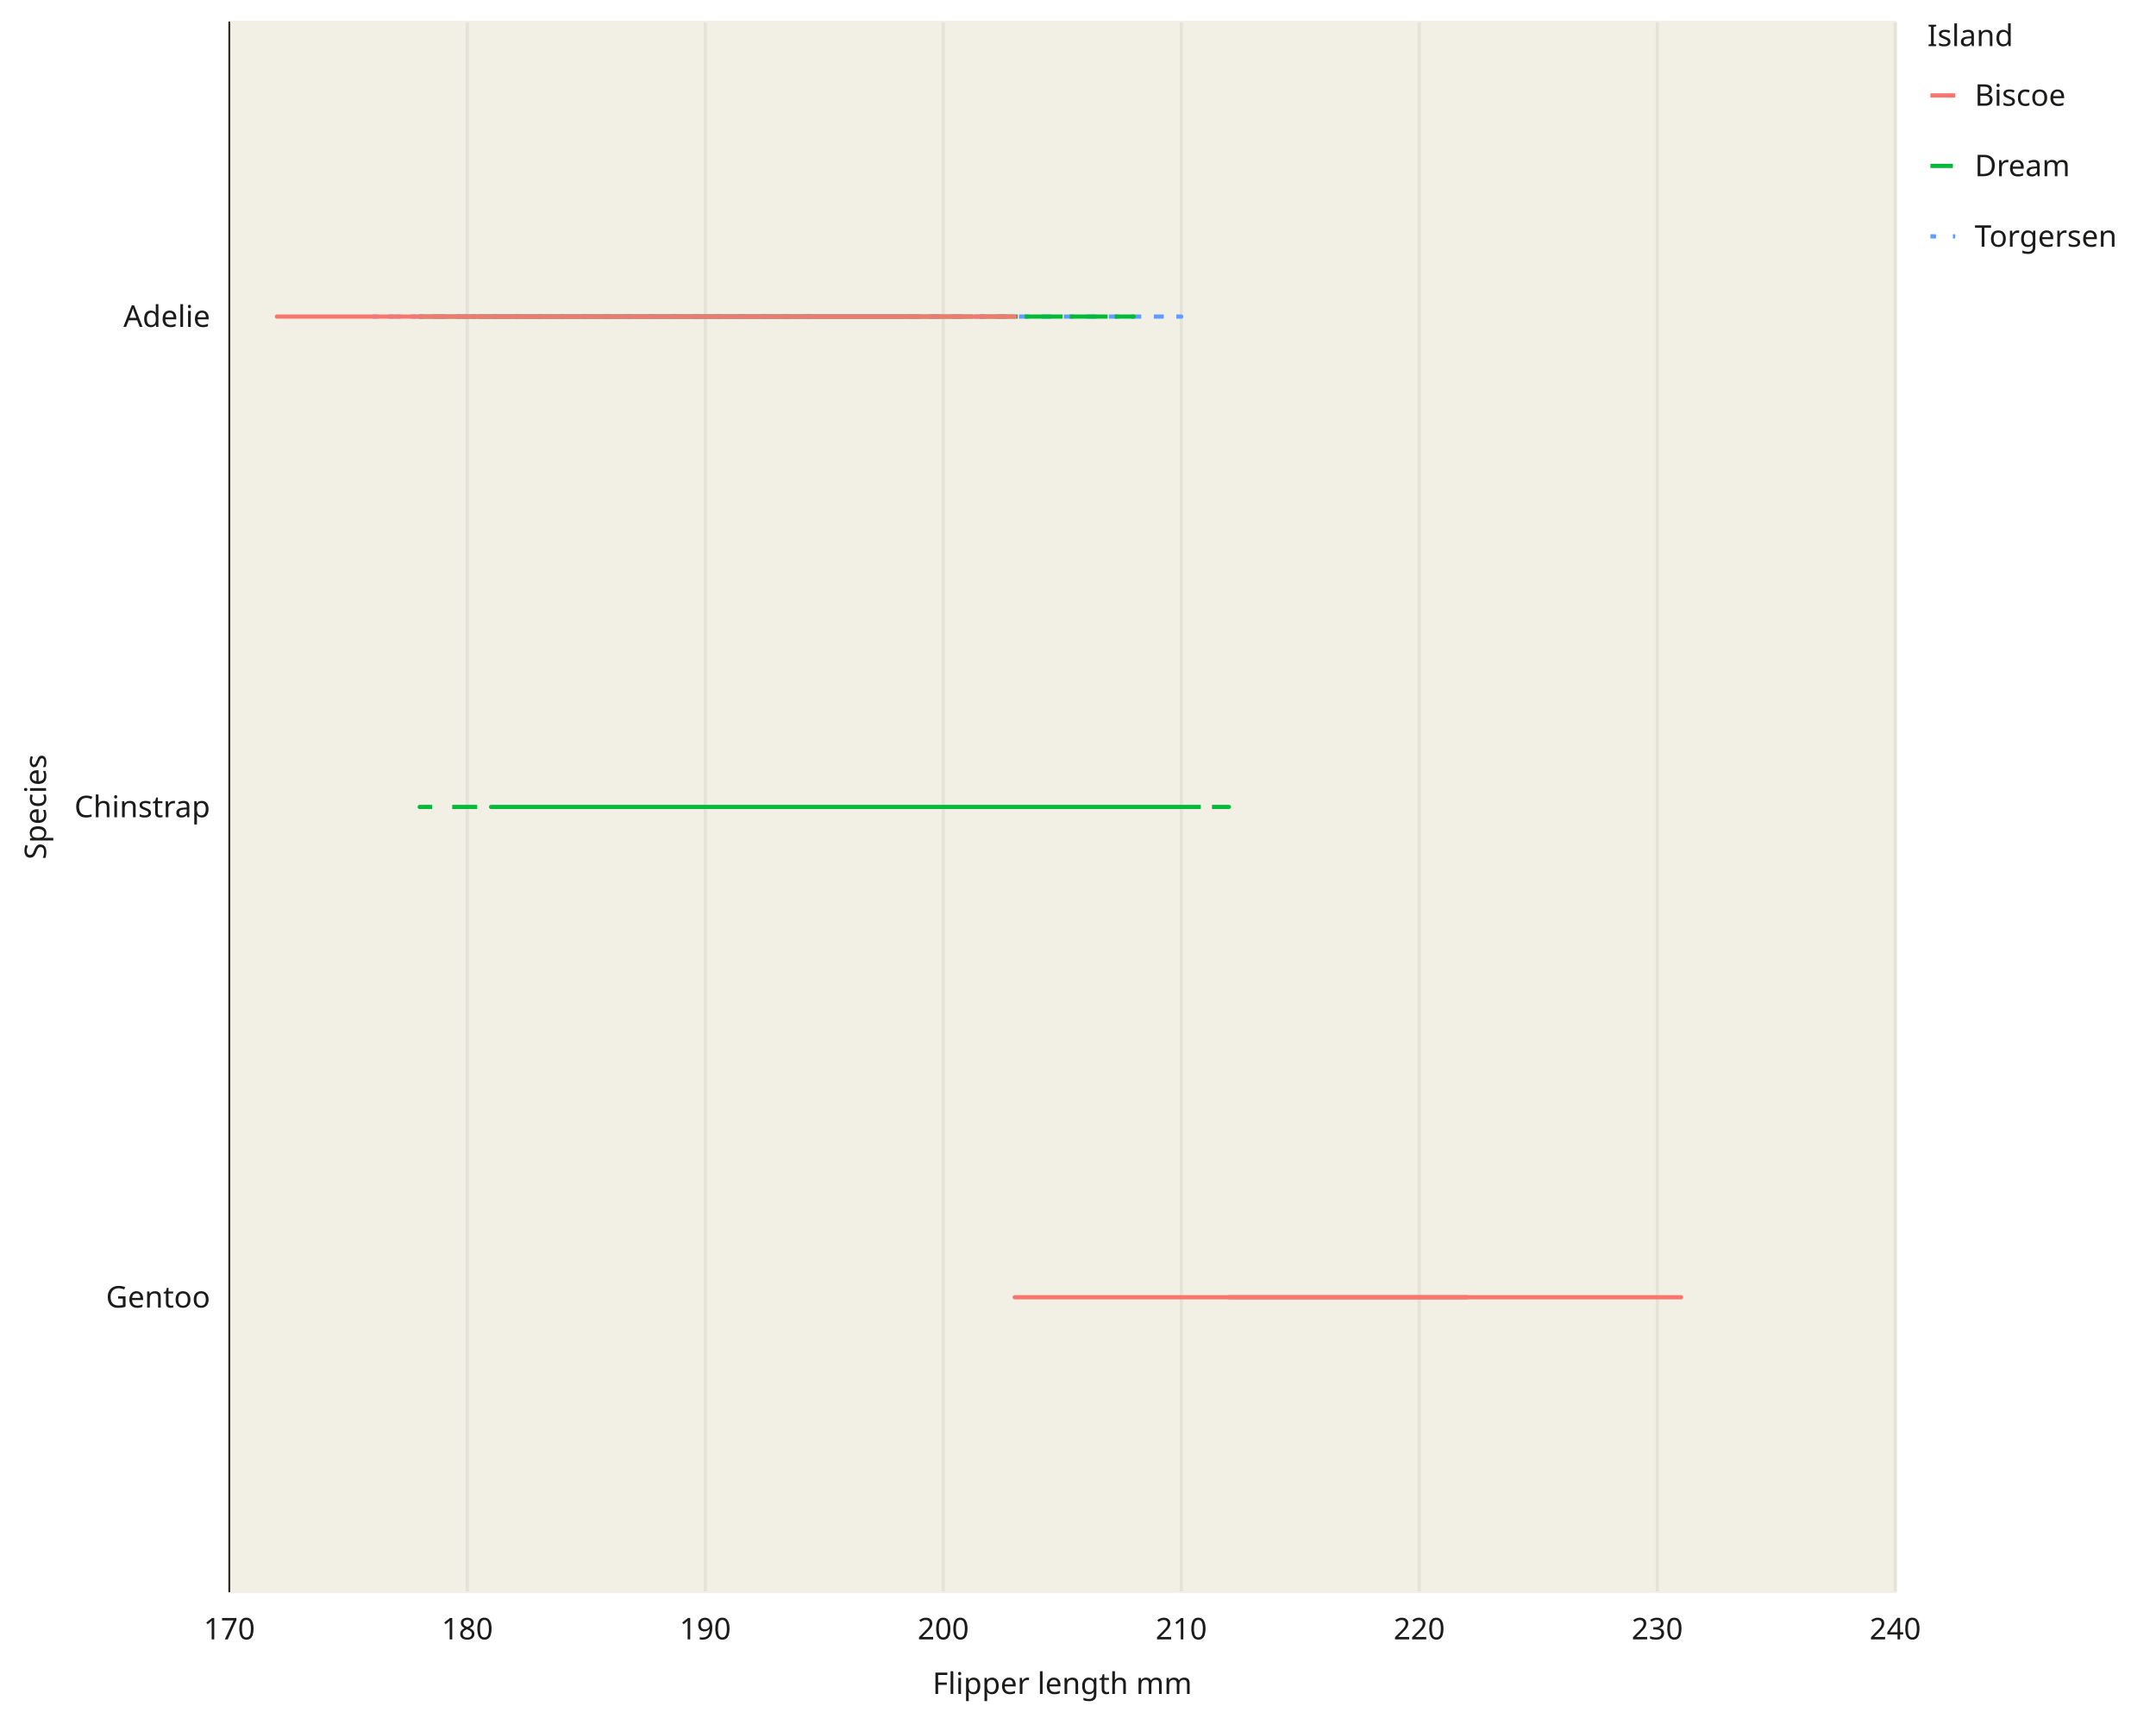
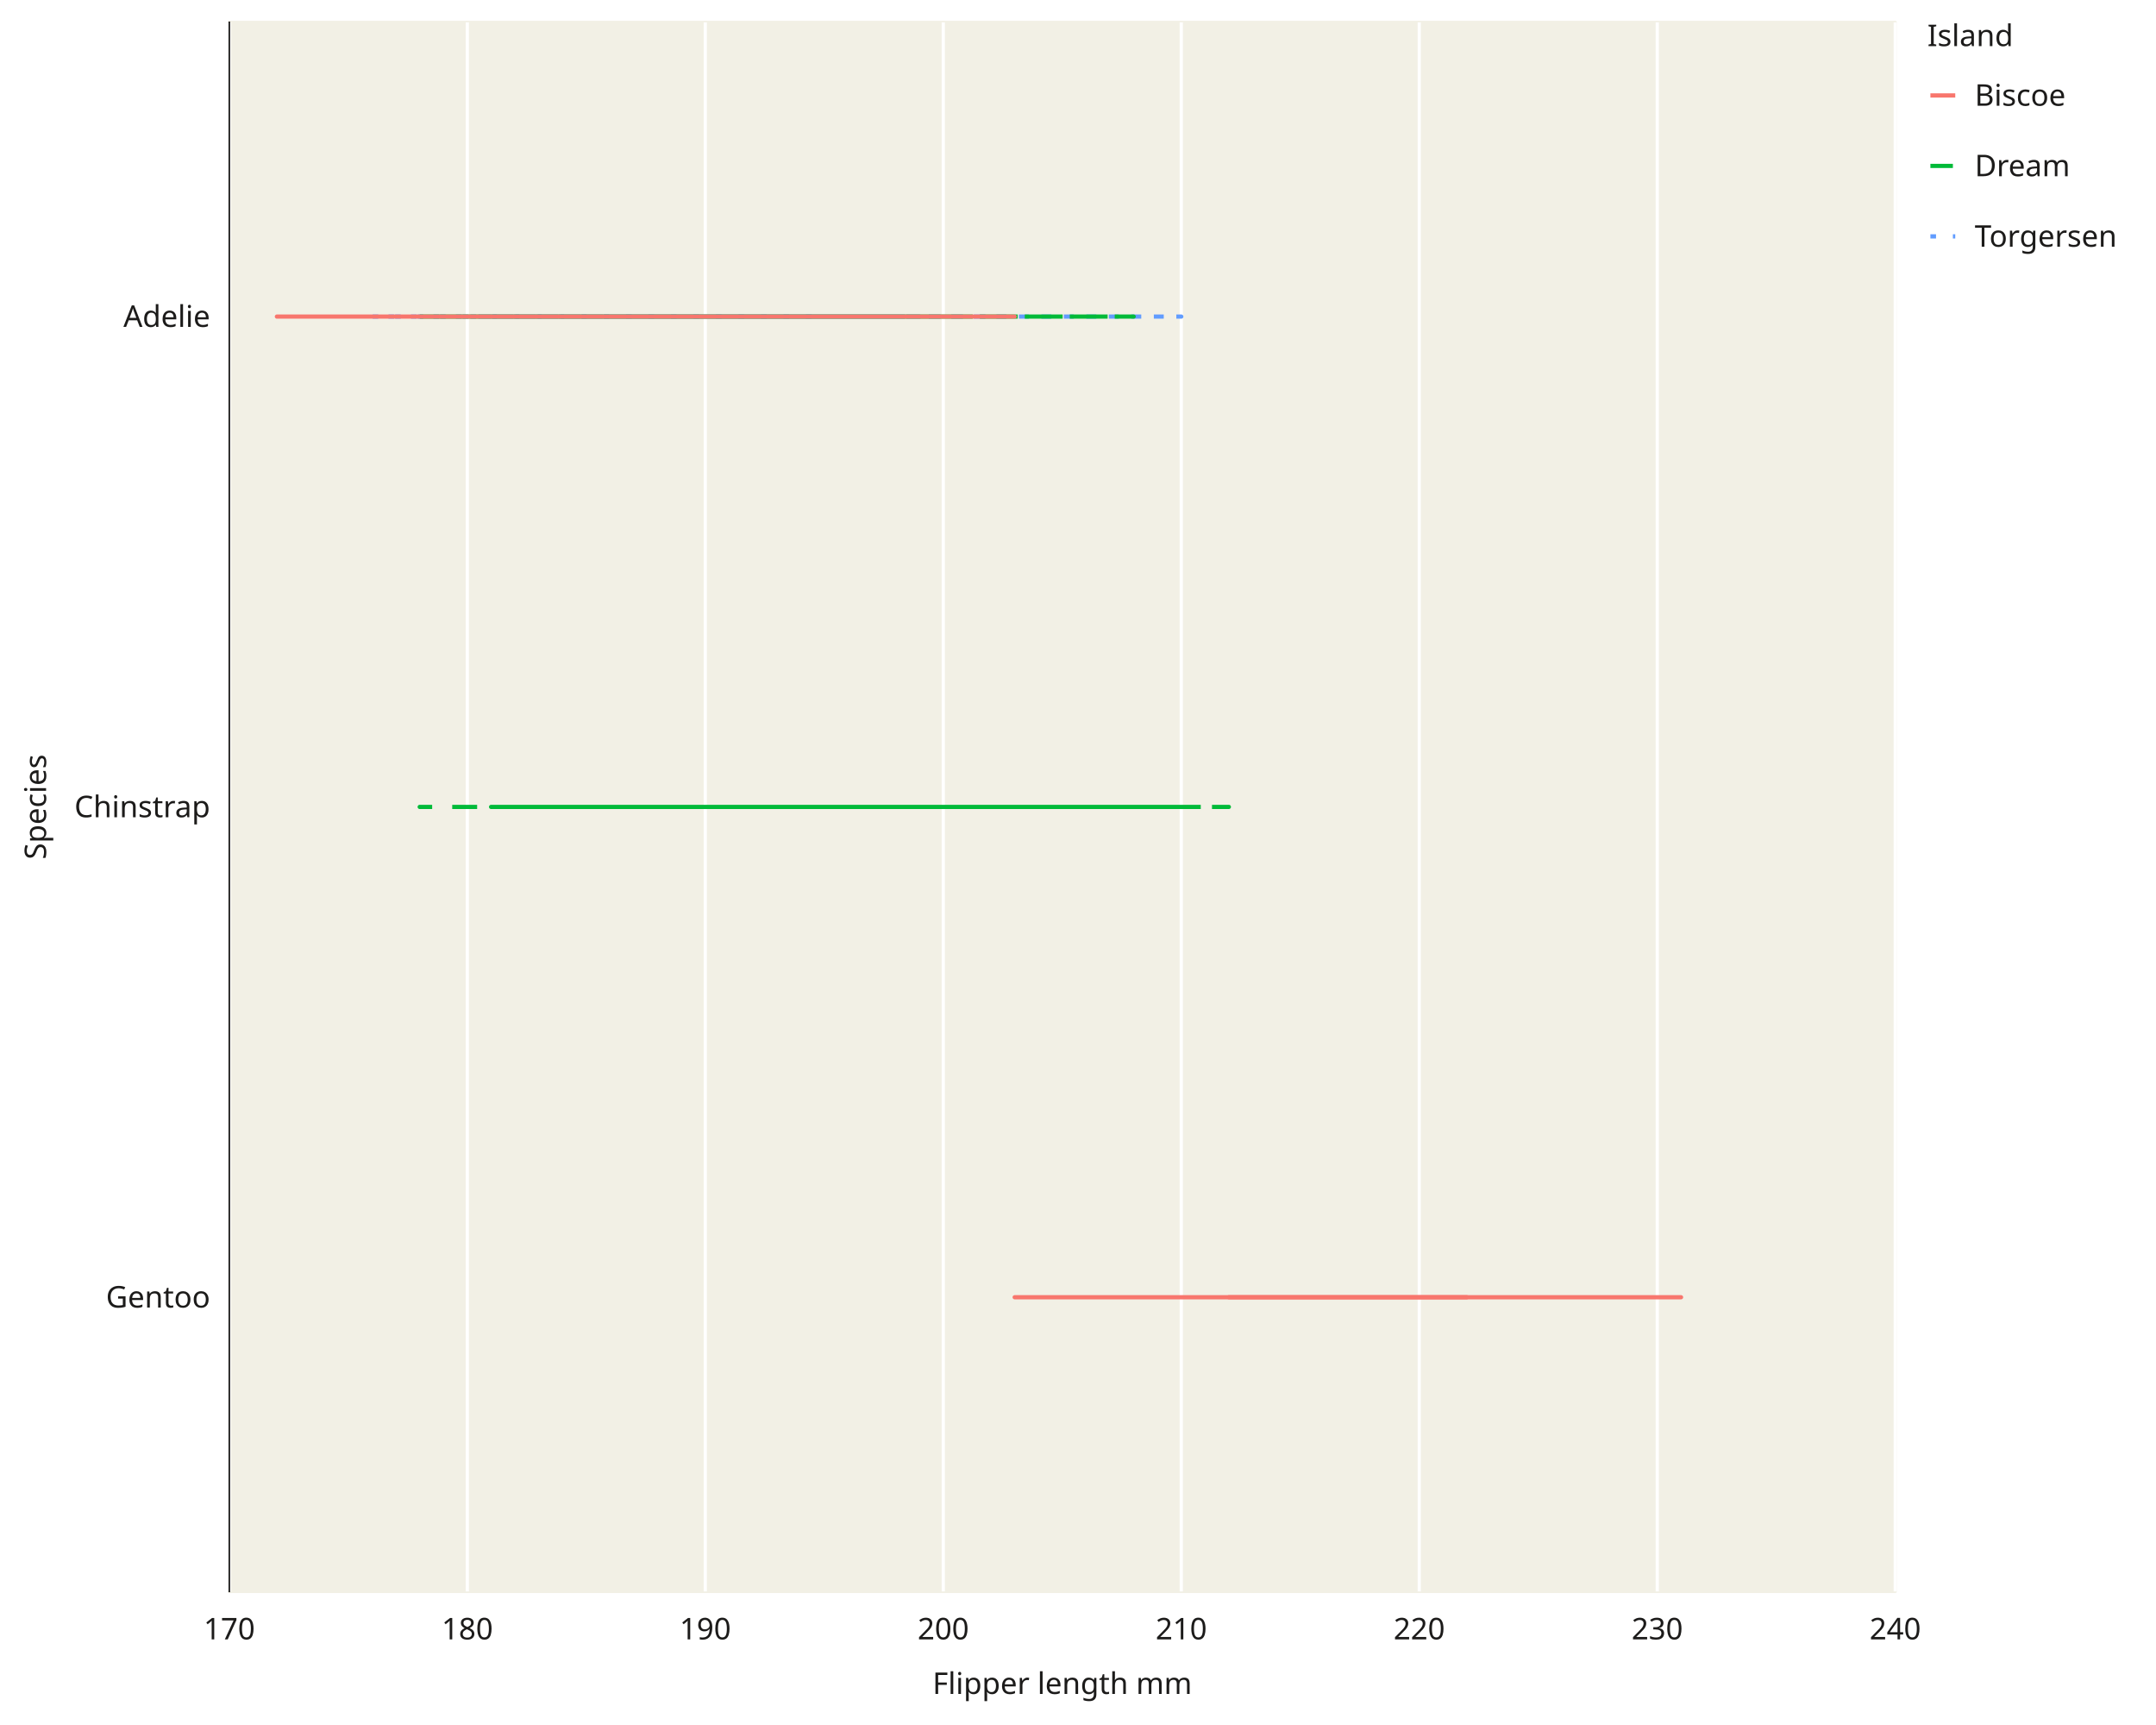
<svg xmlns="http://www.w3.org/2000/svg" class="svglite" data-engine-version="2.0" width="720.00pt" height="576.00pt" viewBox="0 0 720.00 576.00">
  <defs>
    <style type="text/css">
    .svglite line, .svglite polyline, .svglite polygon, .svglite path, .svglite rect, .svglite circle {
      fill: none;
      stroke: #000000;
      stroke-linecap: round;
      stroke-linejoin: round;
      stroke-miterlimit: 10.00;
    }
  </style>
  </defs>
  <rect width="100%" height="100%" style="stroke: none; fill: #FFFFFF;" />
  <defs>
    <clipPath id="cpMC4wMHw3MjAuMDB8MC4wMHw1NzYuMDA=">
      <rect x="0.00" y="0.00" width="720.00" height="576.00" />
    </clipPath>
  </defs>
  <g clip-path="url(#cpMC4wMHw3MjAuMDB8MC4wMHw1NzYuMDA=)">
    <rect x="0.00" y="0.00" width="720.00" height="576.00" style="stroke-width: 1.07; stroke: #FFFFFF; fill: #FFFFFF;" />
    <rect x="76.58" y="7.47" width="556.34" height="523.93" style="stroke-width: 1.07; stroke: #F2F0E5; fill: #F2F0E5;" />
    <polyline points="76.58,433.17 632.92,433.17 " style="stroke-width: 1.07; stroke: none; stroke-linecap: butt;" />
    <polyline points="76.58,269.44 632.92,269.44 " style="stroke-width: 1.07; stroke: none; stroke-linecap: butt;" />
    <polyline points="76.58,105.71 632.92,105.71 " style="stroke-width: 1.07; stroke: none; stroke-linecap: butt;" />
-     <polyline points="76.58,531.40 76.58,7.47 " style="stroke-width: 1.07; stroke: #E3E3DA; stroke-linecap: butt;" />
-     <polyline points="156.06,531.40 156.06,7.47 " style="stroke-width: 1.07; stroke: #E3E3DA; stroke-linecap: butt;" />
-     <polyline points="235.53,531.40 235.53,7.47 " style="stroke-width: 1.07; stroke: #E3E3DA; stroke-linecap: butt;" />
-     <polyline points="315.01,531.40 315.01,7.47 " style="stroke-width: 1.07; stroke: #E3E3DA; stroke-linecap: butt;" />
-     <polyline points="394.49,531.40 394.49,7.47 " style="stroke-width: 1.07; stroke: #E3E3DA; stroke-linecap: butt;" />
-     <polyline points="473.96,531.40 473.96,7.47 " style="stroke-width: 1.07; stroke: #E3E3DA; stroke-linecap: butt;" />
-     <polyline points="553.44,531.40 553.44,7.47 " style="stroke-width: 1.07; stroke: #E3E3DA; stroke-linecap: butt;" />
-     <polyline points="632.92,531.40 632.92,7.47 " style="stroke-width: 1.07; stroke: #E3E3DA; stroke-linecap: butt;" />
+     <polyline points="76.58,531.40 76.58,7.47 " style="stroke-width: 1.07; stroke: #FFFFFF; stroke-linecap: butt;" />
+     <polyline points="156.06,531.40 156.06,7.47 " style="stroke-width: 1.07; stroke: #FFFFFF; stroke-linecap: butt;" />
+     <polyline points="235.53,531.40 235.53,7.47 " style="stroke-width: 1.07; stroke: #FFFFFF; stroke-linecap: butt;" />
+     <polyline points="315.01,531.40 315.01,7.47 " style="stroke-width: 1.07; stroke: #FFFFFF; stroke-linecap: butt;" />
+     <polyline points="394.49,531.40 394.49,7.47 " style="stroke-width: 1.07; stroke: #FFFFFF; stroke-linecap: butt;" />
+     <polyline points="473.96,531.40 473.96,7.47 " style="stroke-width: 1.07; stroke: #FFFFFF; stroke-linecap: butt;" />
+     <polyline points="553.44,531.40 553.44,7.47 " style="stroke-width: 1.07; stroke: #FFFFFF; stroke-linecap: butt;" />
+     <polyline points="632.92,531.40 632.92,7.47 " style="stroke-width: 1.07; stroke: #FFFFFF; stroke-linecap: butt;" />
    <polyline points="402.43,433.17 553.44,433.17 394.49,433.17 458.07,433.17 434.22,433.17 394.49,433.17 402.43,433.17 466.02,433.17 386.54,433.17 434.22,433.17 426.28,433.17 442.17,433.17 426.28,433.17 418.33,433.17 394.49,433.17 450.12,433.17 394.49,433.17 481.91,433.17 386.54,433.17 489.86,433.17 458.07,433.17 434.22,433.17 418.33,433.17 434.22,433.17 434.22,433.17 434.22,433.17 442.17,433.17 434.22,433.17 394.49,433.17 473.96,433.17 489.86,433.17 386.54,433.17 370.64,433.17 553.44,433.17 473.96,433.17 473.96,433.17 418.33,433.17 466.02,433.17 378.59,433.17 378.59,433.17 378.59,433.17 513.70,433.17 394.49,433.17 442.17,433.17 489.86,433.17 450.12,433.17 394.49,433.17 513.70,433.17 418.33,433.17 434.22,433.17 394.49,433.17 473.96,433.17 394.49,433.17 513.70,433.17 450.12,433.17 473.96,433.17 378.59,433.17 473.96,433.17 378.59,433.17 505.75,433.17 378.59,433.17 481.91,433.17 426.28,433.17 561.39,433.17 466.02,433.17 553.44,433.17 426.28,433.17 545.49,433.17 473.96,433.17 497.81,433.17 442.17,433.17 481.91,433.17 481.91,433.17 450.12,433.17 442.17,433.17 553.44,433.17 386.54,433.17 473.96,433.17 434.22,433.17 497.81,433.17 410.38,433.17 481.91,433.17 410.38,433.17 505.75,433.17 410.38,433.17 537.54,433.17 458.07,433.17 458.07,433.17 410.38,433.17 553.44,433.17 458.07,433.17 537.54,433.17 410.38,433.17 505.75,433.17 426.28,433.17 521.65,433.17 442.17,433.17 489.86,433.17 338.85,433.17 513.70,433.17 466.02,433.17 537.54,433.17 434.22,433.17 537.54,433.17 442.17,433.17 434.22,433.17 394.49,433.17 466.02,433.17 378.59,433.17 386.54,433.17 442.17,433.17 545.49,433.17 418.33,433.17 553.44,433.17 450.12,433.17 553.44,433.17 450.12,433.17 489.86,433.17 426.28,433.17 " style="stroke-width: 1.41; stroke: #F8766D; stroke-linecap: butt;" />
    <polyline points="434.22,433.17 489.86,433.17 410.38,433.17 418.33,433.17 " style="stroke-width: 1.41; stroke: #F8766D; stroke-linecap: butt;" />
    <polyline points="251.43,269.44 283.22,269.44 259.38,269.44 219.64,269.44 291.17,269.44 299.11,269.44 140.16,269.44 291.17,269.44 275.27,269.44 299.11,269.44 259.38,269.44 267.32,269.44 195.79,269.44 322.96,269.44 235.53,269.44 322.96,269.44 291.17,269.44 164.00,269.44 235.53,269.44 275.27,269.44 164.00,269.44 243.48,269.44 211.69,269.44 259.38,269.44 275.27,269.44 291.17,269.44 315.01,269.44 315.01,269.44 243.48,269.44 354.75,269.44 211.69,269.44 322.96,269.44 211.69,269.44 338.85,269.44 275.27,269.44 307.06,269.44 275.27,269.44 394.49,269.44 251.43,269.44 354.75,269.44 394.49,269.44 211.69,269.44 283.22,269.44 283.22,269.44 283.22,269.44 322.96,269.44 235.53,269.44 410.38,269.44 211.69,269.44 299.11,269.44 307.06,269.44 322.96,269.44 259.38,269.44 338.85,269.44 211.69,269.44 291.17,269.44 243.48,269.44 338.85,269.44 330.90,269.44 267.32,269.44 362.70,269.44 227.58,269.44 275.27,269.44 370.64,269.44 330.90,269.44 259.38,269.44 394.49,269.44 299.11,269.44 " style="stroke-width: 1.41; stroke: #00BA38; stroke-dasharray: 7.51,7.51; stroke-linecap: butt;" />
    <polyline points="164.00,105.71 203.74,105.71 275.27,105.71 " style="stroke-width: 1.41; stroke: #619CFF; stroke-dasharray: 1.88,5.63; stroke-linecap: butt;" />
    <polyline points="259.38,105.71 235.53,105.71 164.00,105.71 275.27,105.71 259.38,105.71 235.53,105.71 203.74,105.71 156.06,105.71 171.95,105.71 243.48,105.71 299.11,105.71 195.79,105.71 275.27,105.71 291.17,105.71 187.85,105.71 267.32,105.71 235.53,105.71 299.11,105.71 235.53,105.71 235.53,105.71 283.22,105.71 291.17,105.71 235.53,105.71 275.27,105.71 243.48,105.71 187.85,105.71 211.69,105.71 275.27,105.71 227.58,105.71 283.22,105.71 211.69,105.71 259.38,105.71 219.64,105.71 307.06,105.71 227.58,105.71 227.58,105.71 211.69,105.71 299.11,105.71 124.27,105.71 330.90,105.71 203.74,105.71 307.06,105.71 243.48,105.71 275.27,105.71 243.48,105.71 394.49,105.71 235.53,105.71 291.17,105.71 " style="stroke-width: 1.41; stroke: #619CFF; stroke-dasharray: 1.88,5.63; stroke-linecap: butt;" />
    <polyline points="140.16,105.71 140.16,105.71 219.64,105.71 187.85,105.71 275.27,105.71 283.22,105.71 235.53,105.71 156.06,105.71 164.00,105.71 187.85,105.71 171.95,105.71 275.27,105.71 203.74,105.71 283.22,105.71 195.79,105.71 235.53,105.71 171.95,105.71 148.11,105.71 235.53,105.71 243.48,105.71 243.48,105.71 267.32,105.71 235.53,105.71 227.58,105.71 227.58,105.71 235.53,105.71 330.90,105.71 354.75,105.71 195.79,105.71 203.74,105.71 211.69,105.71 378.59,105.71 235.53,105.71 283.22,105.71 140.16,105.71 251.43,105.71 259.38,105.71 307.06,105.71 211.69,105.71 235.53,105.71 243.48,105.71 315.01,105.71 195.79,105.71 259.38,105.71 259.38,105.71 211.69,105.71 219.64,105.71 235.53,105.71 251.43,105.71 195.79,105.71 235.53,105.71 187.85,105.71 275.27,105.71 259.38,105.71 211.69,105.71 322.96,105.71 " style="stroke-width: 1.41; stroke: #00BA38; stroke-dasharray: 7.51,7.51; stroke-linecap: butt;" />
    <polyline points="108.37,105.71 156.06,105.71 227.58,105.71 195.79,105.71 156.06,105.71 211.69,105.71 179.90,105.71 211.69,105.71 92.47,105.71 156.06,105.71 203.74,105.71 219.64,105.71 235.53,105.71 315.01,105.71 211.69,105.71 243.48,105.71 203.74,105.71 259.38,105.71 164.00,105.71 267.32,105.71 195.79,105.71 275.27,105.71 195.79,105.71 251.43,105.71 187.85,105.71 251.43,105.71 275.27,105.71 219.64,105.71 251.43,105.71 338.85,105.71 179.90,105.71 235.53,105.71 259.38,105.71 187.85,105.71 307.06,105.71 235.53,105.71 164.00,105.71 291.17,105.71 299.11,105.71 243.48,105.71 259.38,105.71 291.17,105.71 243.48,105.71 283.22,105.71 " style="stroke-width: 1.41; stroke: #F8766D; stroke-linecap: butt;" />
    <polyline points="76.58,531.40 76.58,7.47 " style="stroke-width: 0.53; stroke: #1C1B1A; stroke-linecap: square;" />
    <text x="70.19" y="436.61" text-anchor="end" style="font-size: 10.00px; fill: #1C1B1A; font-family: sans;" textLength="32.81px" lengthAdjust="spacingAndGlyphs">Gentoo</text>
    <text x="70.19" y="272.88" text-anchor="end" style="font-size: 10.00px; fill: #1C1B1A; font-family: sans;" textLength="42.80px" lengthAdjust="spacingAndGlyphs">Chinstrap</text>
    <text x="70.19" y="109.15" text-anchor="end" style="font-size: 10.00px; fill: #1C1B1A; font-family: sans;" textLength="27.80px" lengthAdjust="spacingAndGlyphs">Adelie</text>
    <polyline points="72.93,433.17 76.58,433.17 " style="stroke-width: 0.53; stroke: none; stroke-linecap: butt;" />
    <polyline points="72.93,269.44 76.58,269.44 " style="stroke-width: 0.53; stroke: none; stroke-linecap: butt;" />
    <polyline points="72.93,105.71 76.58,105.71 " style="stroke-width: 0.53; stroke: none; stroke-linecap: butt;" />
    <polyline points="76.58,531.40 632.92,531.40 " style="stroke-width: 0.53; stroke: none; stroke-linecap: square;" />
    <polyline points="76.58,535.05 76.58,531.40 " style="stroke-width: 0.53; stroke: none; stroke-linecap: butt;" />
    <polyline points="156.06,535.05 156.06,531.40 " style="stroke-width: 0.53; stroke: none; stroke-linecap: butt;" />
    <polyline points="235.53,535.05 235.53,531.40 " style="stroke-width: 0.53; stroke: none; stroke-linecap: butt;" />
    <polyline points="315.01,535.05 315.01,531.40 " style="stroke-width: 0.53; stroke: none; stroke-linecap: butt;" />
    <polyline points="394.49,535.05 394.49,531.40 " style="stroke-width: 0.53; stroke: none; stroke-linecap: butt;" />
    <polyline points="473.96,535.05 473.96,531.40 " style="stroke-width: 0.53; stroke: none; stroke-linecap: butt;" />
    <polyline points="553.44,535.05 553.44,531.40 " style="stroke-width: 0.53; stroke: none; stroke-linecap: butt;" />
    <polyline points="632.92,535.05 632.92,531.40 " style="stroke-width: 0.53; stroke: none; stroke-linecap: butt;" />
    <text x="76.58" y="547.41" text-anchor="middle" style="font-size: 10.00px; fill: #1C1B1A; font-family: sans;" textLength="16.69px" lengthAdjust="spacingAndGlyphs">170</text>
    <text x="156.06" y="547.41" text-anchor="middle" style="font-size: 10.00px; fill: #1C1B1A; font-family: sans;" textLength="16.69px" lengthAdjust="spacingAndGlyphs">180</text>
    <text x="235.53" y="547.41" text-anchor="middle" style="font-size: 10.00px; fill: #1C1B1A; font-family: sans;" textLength="16.69px" lengthAdjust="spacingAndGlyphs">190</text>
    <text x="315.01" y="547.41" text-anchor="middle" style="font-size: 10.00px; fill: #1C1B1A; font-family: sans;" textLength="16.69px" lengthAdjust="spacingAndGlyphs">200</text>
    <text x="394.49" y="547.41" text-anchor="middle" style="font-size: 10.00px; fill: #1C1B1A; font-family: sans;" textLength="16.69px" lengthAdjust="spacingAndGlyphs">210</text>
    <text x="473.96" y="547.41" text-anchor="middle" style="font-size: 10.00px; fill: #1C1B1A; font-family: sans;" textLength="16.69px" lengthAdjust="spacingAndGlyphs">220</text>
    <text x="553.44" y="547.41" text-anchor="middle" style="font-size: 10.00px; fill: #1C1B1A; font-family: sans;" textLength="16.69px" lengthAdjust="spacingAndGlyphs">230</text>
    <text x="632.92" y="547.41" text-anchor="middle" style="font-size: 10.00px; fill: #1C1B1A; font-family: sans;" textLength="16.69px" lengthAdjust="spacingAndGlyphs">240</text>
    <text x="354.75" y="565.63" text-anchor="middle" style="font-size: 10.00px; fill: #1C1B1A; font-family: sans;" textLength="80.03px" lengthAdjust="spacingAndGlyphs">Flipper length mm</text>
    <text transform="translate(15.39,269.44) rotate(-90)" text-anchor="middle" style="font-size: 10.00px; fill: #1C1B1A; font-family: sans;" textLength="35.59px" lengthAdjust="spacingAndGlyphs">Species</text>
    <rect x="640.89" y="7.47" width="64.17" height="81.42" style="stroke-width: 1.07; stroke: #FFFFFF; fill: #FFFFFF;" />
    <text x="643.63" y="15.39" style="font-size: 10.00px; fill: #1C1B1A; font-family: sans;" textLength="26.69px" lengthAdjust="spacingAndGlyphs">Island</text>
    <rect x="643.63" y="21.91" width="10.37" height="19.92" style="stroke-width: 1.07; stroke: #FFFFFF; fill: #FFFFFF;" />
    <line x1="644.66" y1="31.87" x2="652.96" y2="31.87" style="stroke-width: 1.41; stroke: #F8766D; stroke-linecap: butt;" />
    <rect x="643.63" y="45.44" width="10.37" height="19.92" style="stroke-width: 1.07; stroke: #FFFFFF; fill: #FFFFFF;" />
    <line x1="644.66" y1="55.40" x2="652.96" y2="55.40" style="stroke-width: 1.41; stroke: #00BA38; stroke-dasharray: 7.51,7.51; stroke-linecap: butt;" />
    <rect x="643.63" y="68.98" width="10.37" height="19.92" style="stroke-width: 1.07; stroke: #FFFFFF; fill: #FFFFFF;" />
    <line x1="644.66" y1="78.93" x2="652.96" y2="78.93" style="stroke-width: 1.41; stroke: #619CFF; stroke-dasharray: 1.88,5.63; stroke-linecap: butt;" />
    <text x="659.47" y="35.31" style="font-size: 10.00px; fill: #1C1B1A; font-family: sans;" textLength="30.02px" lengthAdjust="spacingAndGlyphs">Biscoe</text>
    <text x="659.47" y="58.84" style="font-size: 10.00px; fill: #1C1B1A; font-family: sans;" textLength="30.01px" lengthAdjust="spacingAndGlyphs">Dream</text>
    <text x="659.47" y="82.38" style="font-size: 10.00px; fill: #1C1B1A; font-family: sans;" textLength="45.58px" lengthAdjust="spacingAndGlyphs">Torgersen</text>
  </g>
</svg>
